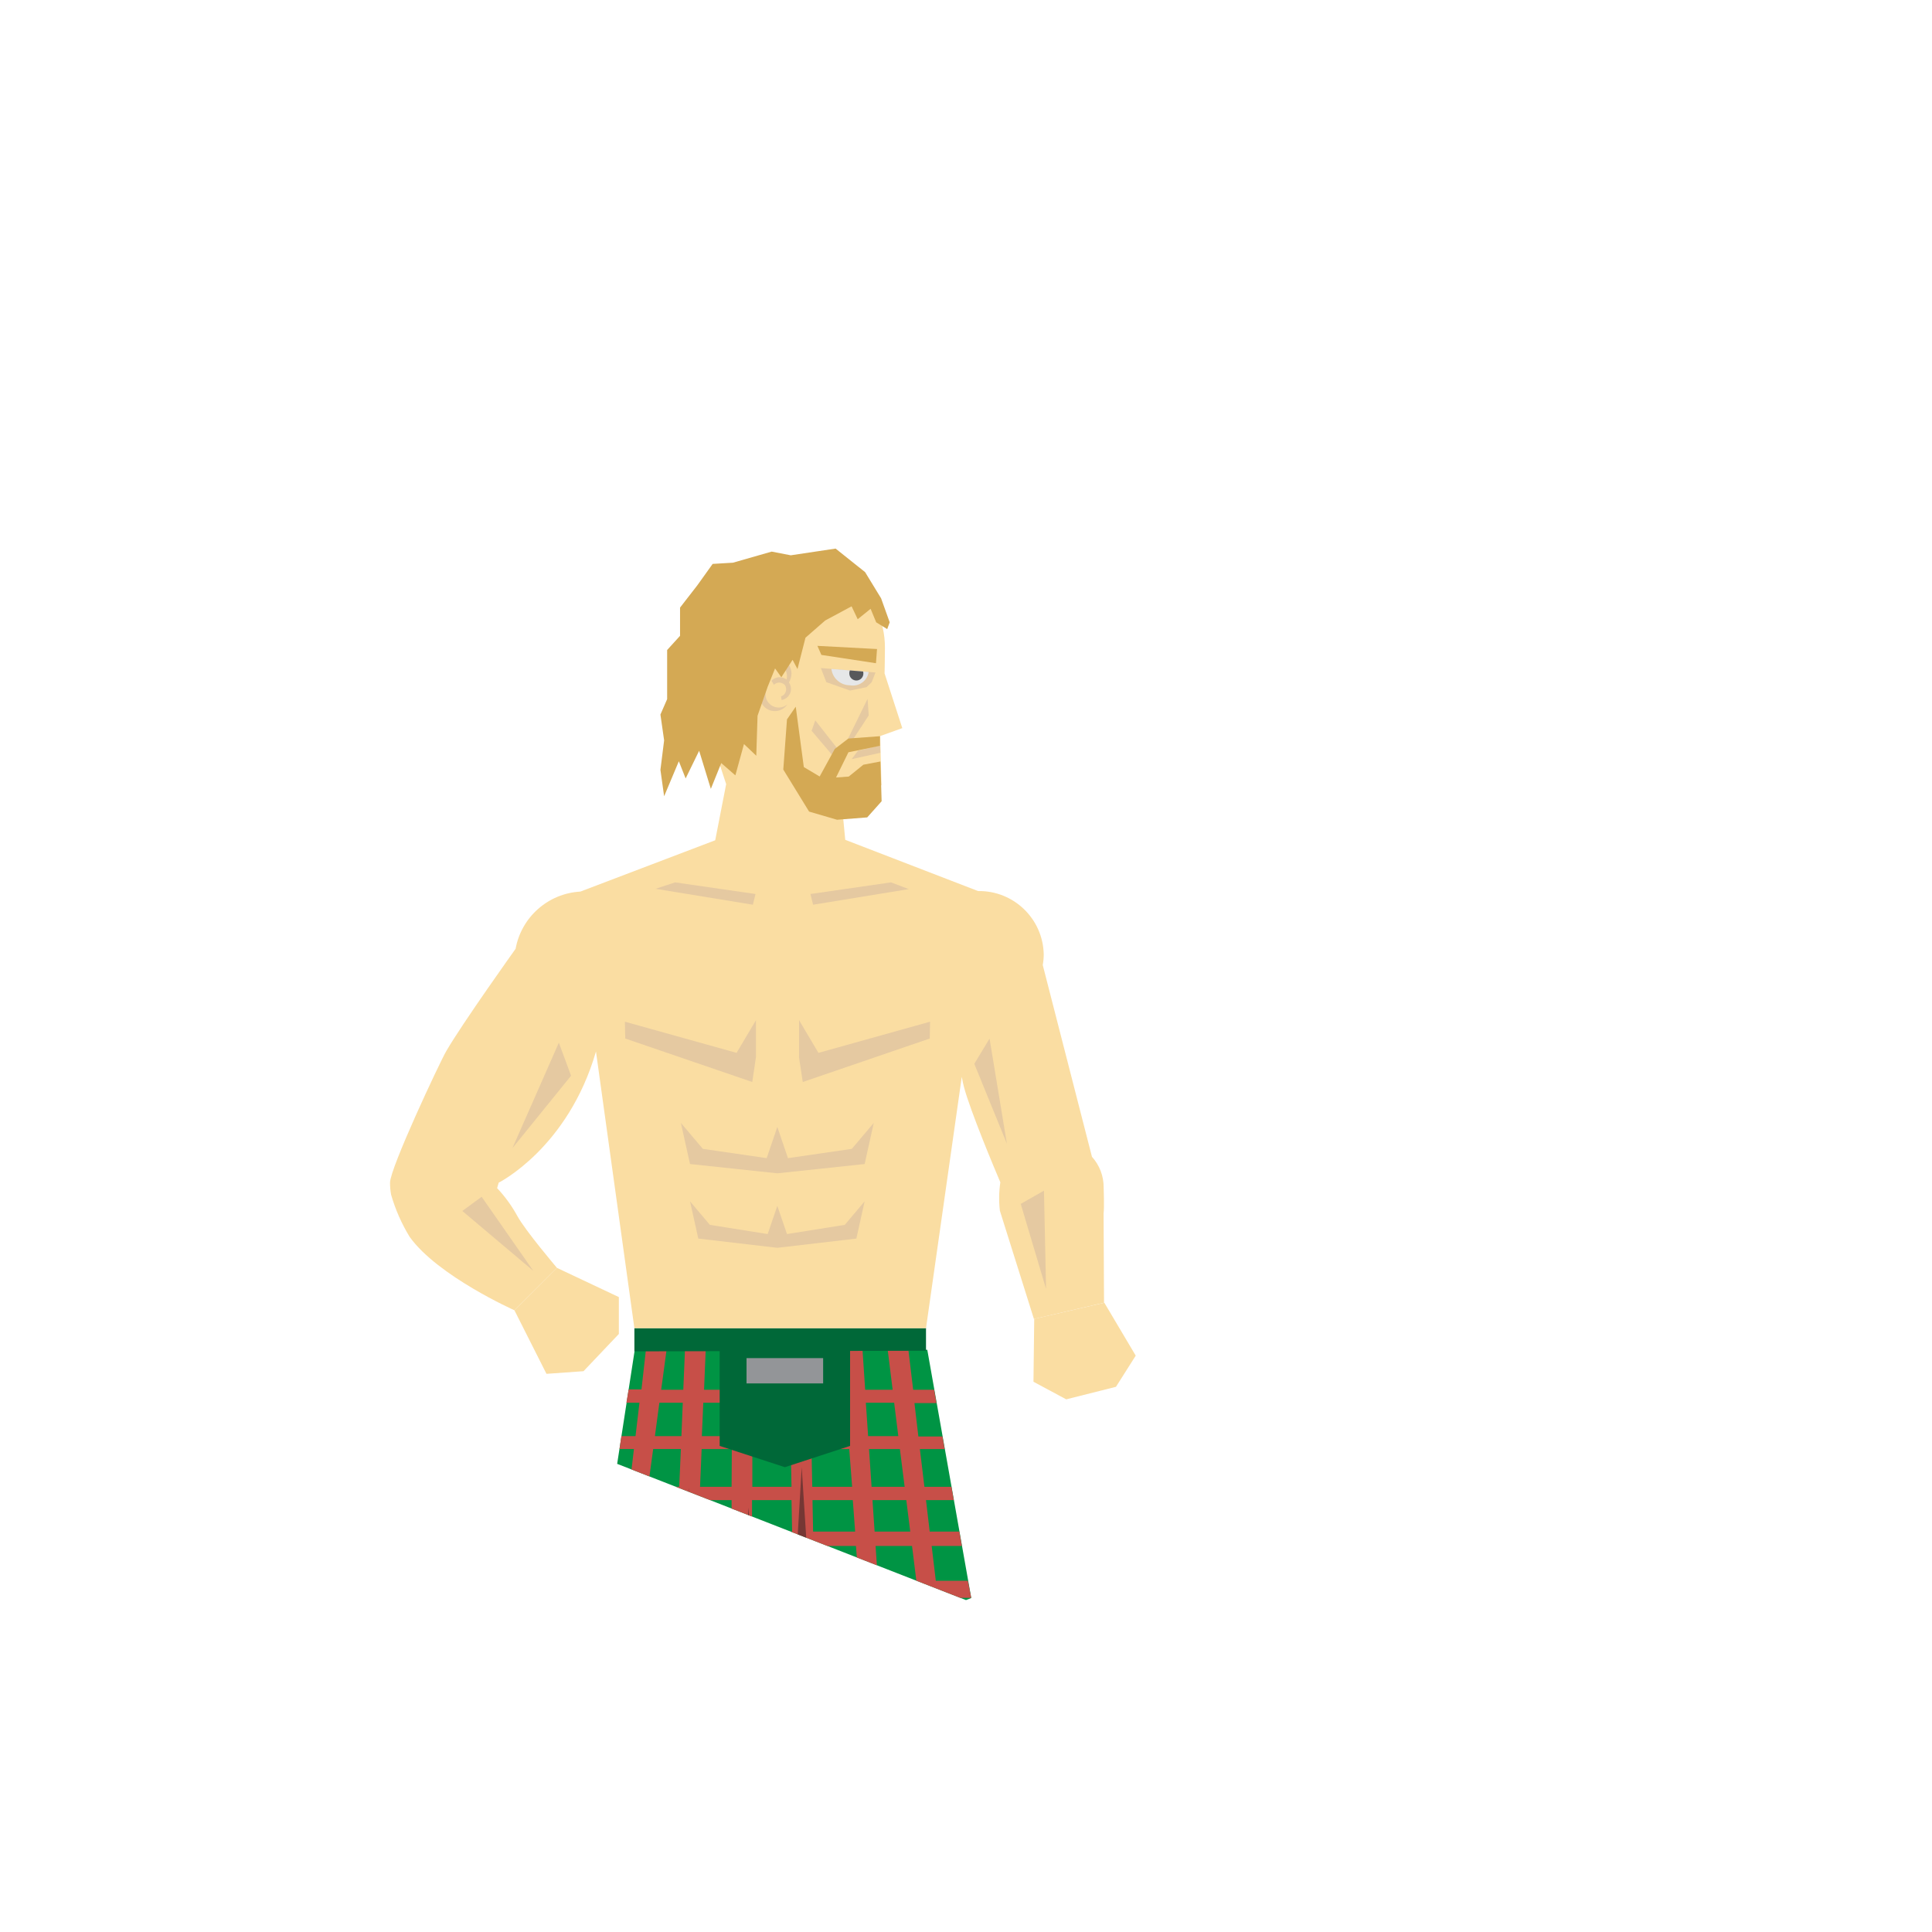
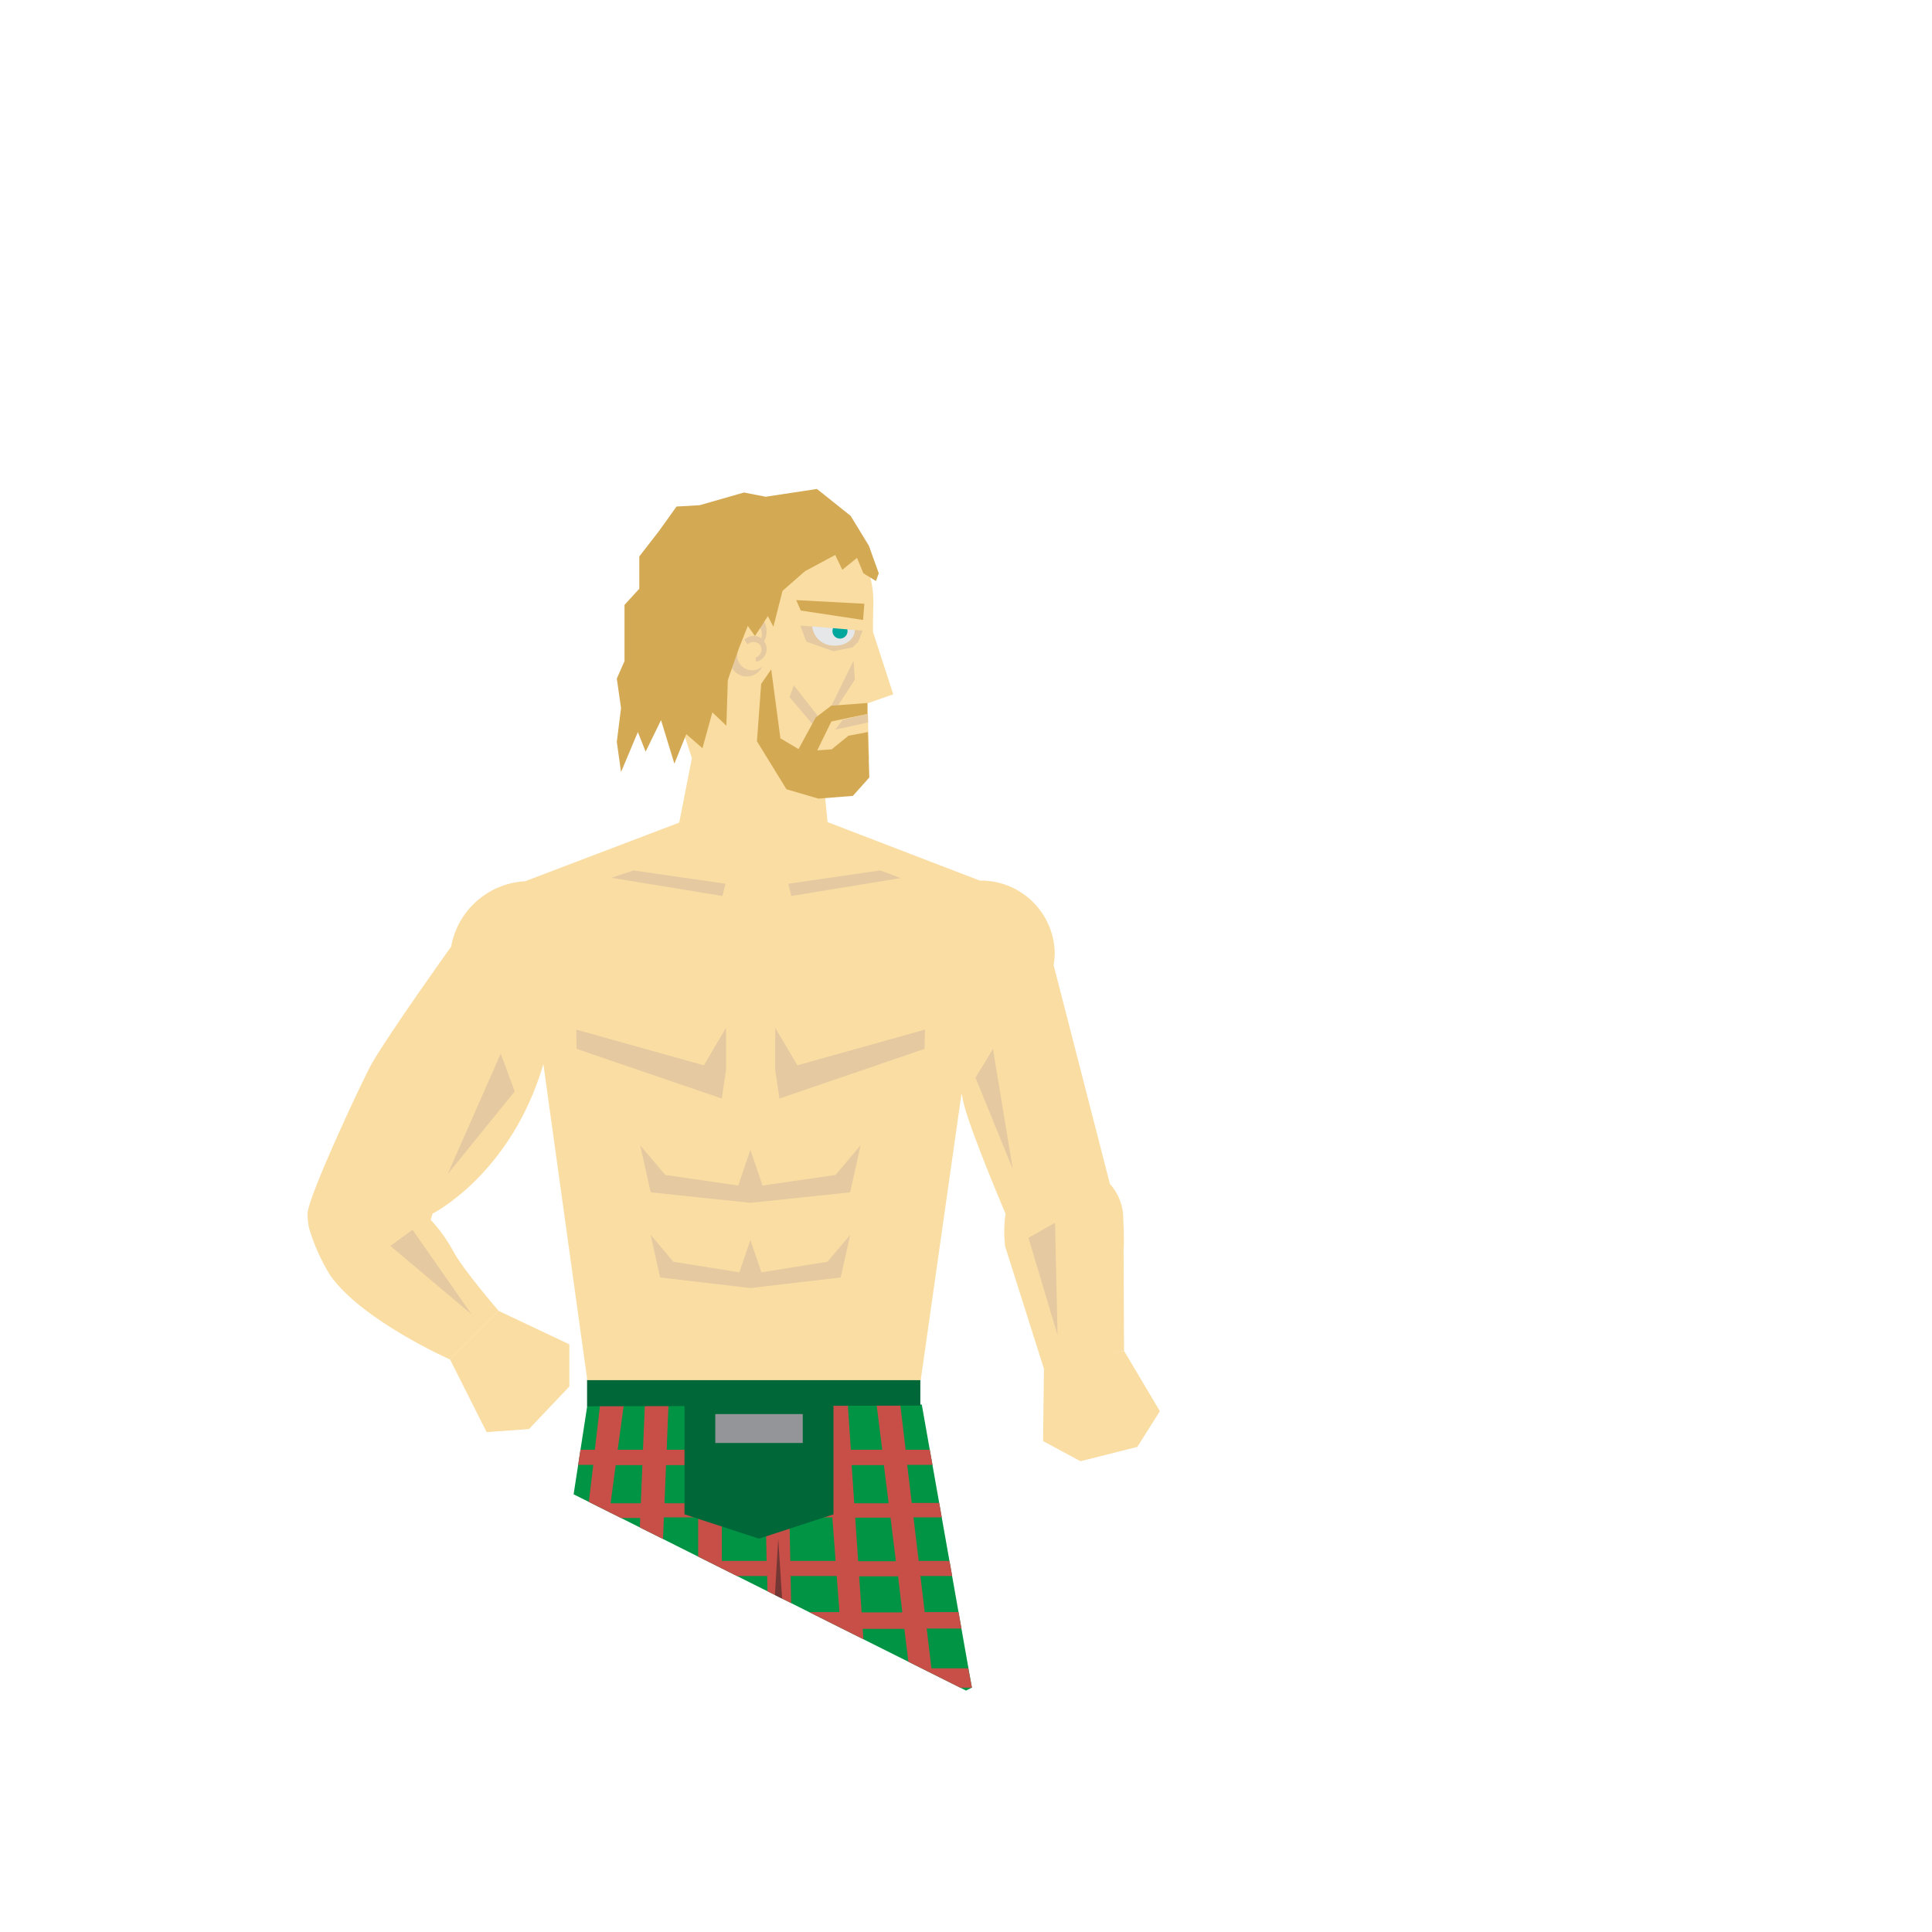
<svg xmlns="http://www.w3.org/2000/svg" viewBox="0 0 256 256">
  <clipPath id="a">
-     <path d="m0 43.98v118.05l128 49.99 128-49.99v-118.05z" />
+     <path d="m-18.27 31.99v118.86l146.27 73.16 146.26-73.16v-118.86z" />
  </clipPath>
  <clipPath id="b">
-     <path d="m112.6 90.84a2.12 2.12 0 0 0 2.51-1.8l-5-.41a2.46 2.46 0 0 0 2.49 2.21z" />
+     <path d="m110.4 85.54c1.56.13 2.85-.8 2.87-2.06l-5.65-.48a2.82 2.82 0 0 0 2.78 2.54z" />
  </clipPath>
  <g clip-path="url(#a)">
-     <path d="m131.66 228.49-8.79-49.64h-38.76l-7.77 50.36 5.3-.96 6.56 3.94h9.36 9.5 7.88l7.93-.96z" fill="#009444" />
-     <path d="m130.76 223.42-.34-1.91h-5l-.51-4.3h4.75l-.37-2.05h-4.62l-.41-3.44h4.43l-.44-2.26h-4.25l-.55-4.61h4l-.33-1.91h-3.93l-.49-4.17h3.68l-.31-1.76h-3.58l-.6-5h3.28l-.29-1.67h-3.19l-.52-4.42h2.92l-.31-1.77h-2.78l-.63-5.25h-2.74l.65 5.25h-3.64l-.35-5.25h-2.75l.39 5.25h-4.54l-.11-5.25h-2.74l.1 5.25h-4.95v-5.25h-2.75v5.25h-3.65l.22-5.25h-2.75l-.22 5.25h-2.93l.71-5.25h-2.74l-.58 5.2h-1.7l-.3 1.77h1.73l-.52 4.42h-1.87l-.25 1.71h1.91l-.59 5h-2.1l-.31 1.77h2.19l-.49 4.17h-2.31l-.29 1.91h2.41l-.51 4.61h-2.61l-.39 2.26h2.7l-.4 3.44h-2.79l-.32 2.05h2.87l-.51 4.3h-3l-.29 1.91h3.08l-.61 5.18 1.93-.35.65-4.83h6.63l-.36 8.77h2.75l.36-8.77h5.27v8.77h2.75v-8.77h5.72l.17 8.77h2.75l-.18-8.77h6.7l.65 8.7 2.35-.22-.57-8.48h5.88l.93 7.43 2.35-.73-.79-6.7zm-8.63-8.26h-5.41l-.23-3.44h5.21zm-17.13-10.31.09 4.61h-5.4v-4.61zm-5.35-1.91v-4.17h5.23l.08 4.17zm8.09 1.91h5.68l.35 4.61h-5.94zm0-1.91-.08-4.17h5.34l.31 4.17zm-.11-5.93-.1-5h5l.38 5zm-2.75 0h-5.19v-5h5.09zm-7.94 0h-4.18l.21-5h4zm0 1.76v4.17h-4.43l.18-4.17zm0 6.08v4.61h-4.7l.19-4.61zm0 6.87v3.44h-4.94l.14-3.44zm2.75 0h5.48l.07 3.44h-5.55zm8.23 0h6.08l.25 3.44h-6.25zm13.5-2.26h-5.09l-.31-4.61h4.83zm-.81-6.52h-4.72l-.28-4.17h4.48zm-.74-5.93h-4.38l-.34-5h4.09zm-1.39-11.14.55 4.42h-4l-.3-4.42zm-6.43 0 .33 4.42h-4.89l-.09-4.42zm-7.39 0 .09 4.42h-5.06v-4.42zm-7.72 0v4.42h-3.94l.19-4.42zm-9.57 0h3.1l-.18 4.42h-3.51zm-.82 6.13h3.67l-.22 5h-4.13zm-.92 6.81h4.31l-.17 4.17h-4.71zm-.82 6.08h4.88l-.19 4.61h-5.32zm-.93 6.87h5.53l-.15 3.44h-5.85zm-1.33 9.79.58-4.3h6.05l-.18 4.3zm9.2 0 .18-4.3h5v4.3zm7.94 0v-4.3h5.59l.09 4.3zm8.43 0-.09-4.3h6.36l.32 4.3zm9 0-.29-4.3h5.53l.53 4.3z" fill="#c74f48" />
-     <path d="m88.2 232.19 3.11-35.04-6.55 32.75z" fill="#231f20" opacity=".5" />
-     <path d="m96.1 232.19 3.1-32.44 1.2 32.44z" fill="#231f20" opacity=".5" />
-     <path d="m104 232.19 2.23-37.78 1.43 22.29 1.28-4.43 1.71 19.92z" fill="#231f20" opacity=".5" />
-     <path d="m117.34 231.87-1.42-24.5 5.71 23.93z" fill="#231f20" opacity=".5" />
-     <path d="m112.64 191.59-8.64 2.82-8.64-2.82v-14.25h17.28z" fill="#006838" />
-     <path d="m98.92 179.96h10.15v3.35h-10.15z" fill="#939598" />
-     <path d="m122.7 178.98-38.64.08v-3.08h38.64z" fill="#006838" />
-     <path d="m146.24 157.36a6 6 0 0 0 -1.55-4.08l-6.52-25.41a8 8 0 0 0 .13-1.4 8.56 8.56 0 0 0 -8.7-8.4l-17.6-6.79-1.07-11.15-17.41-4.45 2.7 8.22-1.45 7.44-17.87 6.8a9.25 9.25 0 0 0 -8.58 7.58s-7.06 9.88-9.19 13.56c-.87 1.5-7.45 15.51-7.45 17.43a8.56 8.56 0 0 0 .15 1.62 22.88 22.88 0 0 0 2.45 5.56c3.72 5.2 13.89 9.73 13.89 9.73l5.63-5.62s-4.25-5-5.27-6.91a17.94 17.94 0 0 0 -2.66-3.66l.21-.72s9.18-4.58 12.89-17.38l5.09 36.67h38.64l4.74-33.31c.1.5.19 1 .28 1.3.81 3.14 4.2 11.2 4.83 12.67a14.22 14.22 0 0 0 -.06 3.77l4.51 14.34 9.29-2.15-.06-11.84c.11-.73.01-3.42.01-3.42z" fill="#fadda2" />
+     <path d="m132.18 242.83-10.04-56.72h-44.3l-8.87 57.54 6.05-1.09 7.51 4.5h10.69 10.86 9l9.06-1.09z" fill="#009444" />
+     <path d="m131.15 237-.38-2.17h-5.72l-.58-4.92h5.43l-.42-2.34h-5.29l-.47-3.94h5.07l-.5-2.57h-4.87l-.63-5.27h4.61l-.39-2.18h-4.48l-.57-4.78h4.21l-.36-2h-4.08l-.69-5.77h3.75l-.34-1.91h-3.64l-.6-5.05h3.35l-.36-2h-3.2l-.71-6h-3.14l.75 6h-4.16l-.4-6h-3.14l.45 6h-5.2l-.12-6h-3.13l.12 6h-5.67v-6h-3.14v6h-4.17l.24-6h-3.13l-.25 6h-3.35l.81-6h-3.14l-.7 6h-1.9l-.31 2h2l-.6 5.05h-2.18l-.3 1.91h2.23l-.68 5.77h-2.44l-.31 2h2.51l-.56 4.78h-2.68l-.34 2.18h2.74l-.62 5.27h-3l-.4 2.57h3l-.47 3.94h-3.06l-.37 2.34h3.28l-.58 4.92h-3.46l-.32 2.17h3.53l-.7 5.92 2.2-.39.75-5.53h7.58l-.42 10h3.14l.42-10h6v10h3.14v-10h6.53l.2 10h3.14l-.2-10h7.69l.75 9.95 2.68-.25-.66-9.7h6.73l1.06 8.5 2.69-.84-.91-7.66zm-9.86-9.43h-6.18l-.27-3.94h6zm-19.53-11.78.11 5.27h-6.22v-5.27zm-6.11-2.18v-4.78h6l.1 4.78zm9.25 2.18h6.49l.39 5.27h-6.78zm-.05-2.18-.09-4.78h6.11l.36 4.78zm-.13-6.78-.12-5.77h5.69l.43 5.77zm-3.14 0h-5.93v-5.77h5.82zm-9.07 0h-4.78l.24-5.77h4.54zm0 2v4.78h-5.06l.2-4.78zm0 7v5.27h-5.37l.22-5.27zm0 7.84v3.94h-5.64l.17-3.94zm3.14 0h6.27l.08 3.94h-6.35zm9.4 0h6.95l.29 3.94h-7.14zm15.43-2.57h-5.81l-.36-5.27h5.52zm-.92-7.45h-5.39l-.33-4.78h5.16zm-.85-6.78h-5l-.39-5.77h4.68zm-1.59-12.73.63 5.05h-4.56l-.34-5.05zm-7.35 0 .38 5.05h-5.58l-.11-5.05zm-8.44 0 .1 5.05h-5.78v-5.05zm-8.82 0v5.05h-4.46l.2-5.05zm-10.93 0h3.54l-.21 5.05h-4zm-.94 7h4.19l-.24 5.77h-4.74zm-1.06 7.77h4.93l-.2 4.78h-5.37zm-.94 7h5.58l-.22 5.18h-6.07zm-1.06 7.84h6.32l-.16 3.94h-6.69zm-1.51 11.2.66-4.92h6.91l-.2 4.92zm10.5 0 .21-4.92h5.73v4.92zm9.08 0v-4.92h6.35l.1 4.92zm9.63 0-.1-4.92h7.27l.36 4.92zm10.32 0-.33-4.92h6.32l.61 4.92z" fill="#c74f48" />
+     <path d="m82.53 247.06 3.54-40.05-7.48 37.43z" fill="#231f20" opacity=".5" />
+     <path d="m91.55 247.06 3.55-37.07 1.36 37.07z" fill="#231f20" opacity=".5" />
+     <path d="m100.57 247.06 2.55-43.18 1.64 25.47 1.46-5.06 1.95 22.77z" fill="#231f20" opacity=".5" />
+     <path d="m115.82 246.69-1.62-28 6.52 27.35z" fill="#231f20" opacity=".5" />
+     <path d="m110.44 200.66-9.87 3.22-9.87-3.22v-16.28h19.74z" fill="#006838" />
+     <path d="m94.78 187.37h11.59v3.83h-11.59z" fill="#939598" />
+     <path d="m121.95 186.25-44.16.09v-3.52h44.16z" fill="#006838" />
+     <path d="m148.84 161.55a6.77 6.77 0 0 0 -1.77-4.67l-7.46-29a9.33 9.33 0 0 0 .15-1.6 9.79 9.79 0 0 0 -9.94-9.6l-20.17-7.75-1.22-12.74-19.83-5.12 3.08 9.39-1.68 8.54-20.42 7.77a10.53 10.53 0 0 0 -9.8 8.66s-8.08 11.28-10.51 15.49c-1 1.71-8.52 17.72-8.52 19.92a9.44 9.44 0 0 0 .19 1.85 25.72 25.72 0 0 0 2.82 6.31c4.24 6 15.87 11.14 15.87 11.14l6.44-6.44s-4.86-5.66-6-7.89a20.66 20.66 0 0 0 -3-4.18l.25-.82s10.41-5.24 14.68-19.81l5.82 41.87h44.18l5.41-38c.11.57.22 1.07.32 1.48.92 3.59 4.8 12.8 5.51 14.48a16.86 16.86 0 0 0 -.06 4.3l5.2 16.41 10.56-2.54-.06-13.53c.12-.84-.04-3.92-.04-3.92z" fill="#fadda2" />
    <g fill="#e5c9a1">
-       <path d="m108.45 139.51-2.57-4.33v4.88h-.01l.5 3.31 16.83-5.76.04-2.23z" />
-       <path d="m97.6 139.51-14.8-4.13.05 2.23 16.83 5.76.49-3.31v-4.88z" />
-       <path d="m112.87 152.23-8.46 1.23-1.41-4.14-1.41 4.14-8.46-1.23-2.91-3.44 1.21 5.45 11.57 1.23 11.57-1.23 1.21-5.45z" />
-       <path d="m104.28 163.52-1.28-3.74-1.28 3.74-7.66-1.22-2.63-3.12 1.1 4.94 10.47 1.22 10.47-1.22 1.1-4.94-2.63 3.12z" />
-       <path d="m67.9 152.13 6.15-13.97 1.62 4.38z" />
-       <path d="m133.42 151.55-2.3-13.93-2.02 3.34z" />
-       <path d="m63.82 158.58-2.56 1.88 9.4 7.93z" />
-       <path d="m138.33 157.77-3.08 1.75 3.36 11.27z" />
-       <path d="m100.11 118.46-10.66-1.54-2.58.85 12.89 2.11z" />
-       <path d="m107.39 118.46 10.67-1.54 2.36.89-12.68 2.07z" />
+       <path d="m105.66 141.16-2.94-4.96v5.58l.56 3.78 19.23-6.58.05-2.55z" />
+       <path d="m93.26 141.16-16.91-4.73.06 2.55 19.23 6.58.56-3.78v-5.58z" />
+       <path d="m110.71 155.69-9.67 1.4-1.61-4.73-1.61 4.73-9.67-1.4-3.32-3.93 1.39 6.23 13.21 1.39 13.22-1.39 1.38-6.23z" />
+       <path d="m100.89 168.59-1.46-4.28-1.46 4.28-8.75-1.4-3-3.56 1.25 5.64 11.96 1.4 11.97-1.4 1.25-5.64-3.01 3.56z" />
+       <path d="m59.32 155.57 7.03-15.96 1.85 5.01z" />
+       <path d="m134.2 154.91-2.63-15.92-2.31 3.82z" />
+       <path d="m54.66 162.95-2.93 2.14 10.75 9.06z" />
+       <path d="m139.8 162.02-3.52 2 3.85 12.88z" />
+       <path d="m96.13 117.1-12.18-1.76-2.95.97 14.73 2.41z" />
+       <path d="m104.45 117.1 12.19-1.76 2.7 1.01-14.49 2.37z" />
    </g>
-     <path d="m150.49 179.63-2.62 4.13-6.59 1.66-4.34-2.33.1-8.33 9.29-2.14z" fill="#fadda2" />
-     <path d="m82 171.87v4.89l-4.68 4.93-4.91.35-4.24-8.41 5.63-5.63z" fill="#fadda2" />
-     <path d="m119.56 96.48-2.35-7.25s.05-2.33.05-3.38c0-7.42-6.23-11.07-12.77-10.9h-1.27c-7.51.05-13.22 3.23-13.22 13.68 0 2.78 2.71 7.29 2.71 7.29l6 7 12.24 3.81 5.85-2.69-.17-6.51z" fill="#fadda2" />
-     <path d="m116.01 89.11-7.24-.59.72 1.87 3.15 1.11 2.19-.45.67-.65z" fill="#e5c9a1" />
-     <path d="m112.51 98.76-.13-.9 2.58-5.26.15 2.2z" fill="#e5c9a1" />
-     <path d="m111 100.9-3.46-4.07.49-1.38 2.97 3.79z" fill="#e5c9a1" />
+     <path d="m153.69 186.99-2.99 4.73-7.53 1.9-4.96-2.67.12-9.51 10.61-2.45z" fill="#fadda2" />
+     <path d="m75.44 178.13v5.59l-5.35 5.64-5.61.4-4.85-9.63 6.44-6.43z" fill="#fadda2" />
+     <path d="m118.36 92-2.69-8.29s0-2.66.06-3.87c0-8.48-7.12-12.64-14.6-12.45-.7 0-.74 0-1.45 0-8.58 0-15.13 3.69-15.13 15.64 0 3.17 3.1 8.32 3.1 8.32l6.82 8 14 4.35 6.68-3.07-.19-7.44z" fill="#fadda2" />
+     <path d="m114.3 83.56-8.27-.67.82 2.13 3.59 1.27 2.51-.51.77-.74z" fill="#e5c9a1" />
+     <path d="m110.3 94.59-.15-1.03 2.95-6.01.17 2.51z" fill="#e5c9a1" />
+     <path d="m108.58 97.03-3.96-4.65.57-1.57 3.38 4.33z" fill="#e5c9a1" />
    <g clip-path="url(#b)">
-       <path d="m115.11 89a2.12 2.12 0 0 1 -2.51 1.8 2.46 2.46 0 0 1 -2.44-2.21" fill="#e6e7e8" />
-       <path d="m113.4 88.29a.91.91 0 0 0 -.86 1 .94.94 0 0 0 1 .88.93.93 0 0 0 .86-1 .92.92 0 0 0 -1-.88z" fill="#58595b" />
+       <path d="m113.27 83.48c0 1.26-1.31 2.19-2.87 2.06a2.82 2.82 0 0 1 -2.78-2.54" fill="#e6e7e8" />
+       <path d="m111.31 82.62a1 1 0 0 0 -1 1.12 1 1 0 1 0 1-1.12z" fill="#00a79d" />
    </g>
-     <path d="m104.88 89.22a2.57 2.57 0 0 0 -5.13 0c0 .9.92 2.75.92 3.09a2 2 0 0 0 3.68 1 1.72 1.72 0 0 1 -1.24.44 1.74 1.74 0 0 1 -1.67-1.82 1.83 1.83 0 0 1 .25-.81 1.74 1.74 0 1 1 2.59-1.43 2 2 0 0 1 -.06.35 1.51 1.51 0 0 0 -2 .16l.33.54a1 1 0 0 1 1.47.06 1 1 0 0 1 -.53 1.48 4 4 0 0 1 .08.48 1.6 1.6 0 0 0 .82-.43 1.5 1.5 0 0 0 .15-1.9 2.56 2.56 0 0 0 .34-1.21z" fill="#e5c9a1" />
-     <path d="m116.65 99.75-3.8.84.84-1.12 2.93-.71z" fill="#e5c9a1" />
-     <path d="m116.66 100.9-2.26.43-1.94 1.57-1.68.12 1.64-3.34 4.18-.86v-1.27l-4.19.31-1.8 1.38-2 3.65-2.1-1.25-1.07-8-1.16 1.68-.49 6.65 3.42 5.57 3.7 1.08 4-.31 1.91-2.14z" fill="#d4a954" />
-     <path d="m108.31 85.58.53 1.2 7.23 1.1.14-1.88z" fill="#d4a954" />
-     <path d="m117.89 82.46-1.14-3.18-2.12-3.47-3.91-3.12-5.94.89-2.53-.49-5.13 1.47-2.69.16-2.04 2.85-2.28 2.94v3.74l-1.71 1.88v6.51l-.89 2.04.49 3.42-.49 3.91.49 3.5 1.95-4.64.9 2.28 1.79-3.67 1.55 5.05 1.38-3.42 1.87 1.63 1.14-4.15 1.63 1.55.17-5.3 1.31-3.76 1.01-2.51.83 1.17 1.49-2.31.65 1.22 1.06-4.15 2.61-2.28 3.5-1.88.81 1.71 1.71-1.38.74 1.79 1.46.9z" fill="#d4a954" />
+     <path d="m101.58 83.69a2.93 2.93 0 0 0 -5.86 0c0 1 1 3.14 1 3.53a2.24 2.24 0 0 0 4.28 1.09 2 2 0 0 1 -1.43.51 2 2 0 0 1 -1.9-2.09 2 2 0 0 1 .28-.91 2 2 0 1 1 3-1.65 1.75 1.75 0 0 1 -.08.41 1.71 1.71 0 0 0 -2.22.18l.38.62a1.17 1.17 0 0 1 1.67.06 1.11 1.11 0 0 1 -.6 1.7 3.38 3.38 0 0 1 .09.54 1.7 1.7 0 0 0 1.06-2.68 2.85 2.85 0 0 0 .33-1.31z" fill="#e5c9a1" />
+     <path d="m115.03 95.72-4.34.96.96-1.29 3.35-.8z" fill="#e5c9a1" />
+     <path d="m115 97-2.58.49-2.22 1.8-1.91.14 1.87-3.83 4.77-1v-1.45l-4.79.36-2.06 1.57-2.27 4.18-2.4-1.43-1.22-9.13-1.33 1.92-.56 7.6 3.91 6.36 4.23 1.24 4.57-.36 2.18-2.44z" fill="#d4a954" />
+     <path d="m105.5 79.52.61 1.38 8.25 1.25.17-2.15z" fill="#d4a954" />
+     <path d="m116.44 75.96-1.3-3.63-2.42-3.97-4.47-3.57-6.79 1.03-2.88-.56-5.87 1.68-3.07.18-2.33 3.26-2.6 3.35v4.28l-1.96 2.14v7.45l-1.02 2.32.56 3.91-.56 4.47.56 4 2.23-5.3 1.03 2.6 2.04-4.18 1.77 5.77 1.58-3.91 2.14 1.86 1.31-4.75 1.86 1.77.19-6.05 1.5-4.29 1.15-2.88.95 1.34 1.7-2.64.74 1.4 1.21-4.75 2.98-2.61 4-2.14.94 1.96 1.95-1.58.84 2.04 1.67 1.03z" fill="#d4a954" />
  </g>
</svg>
